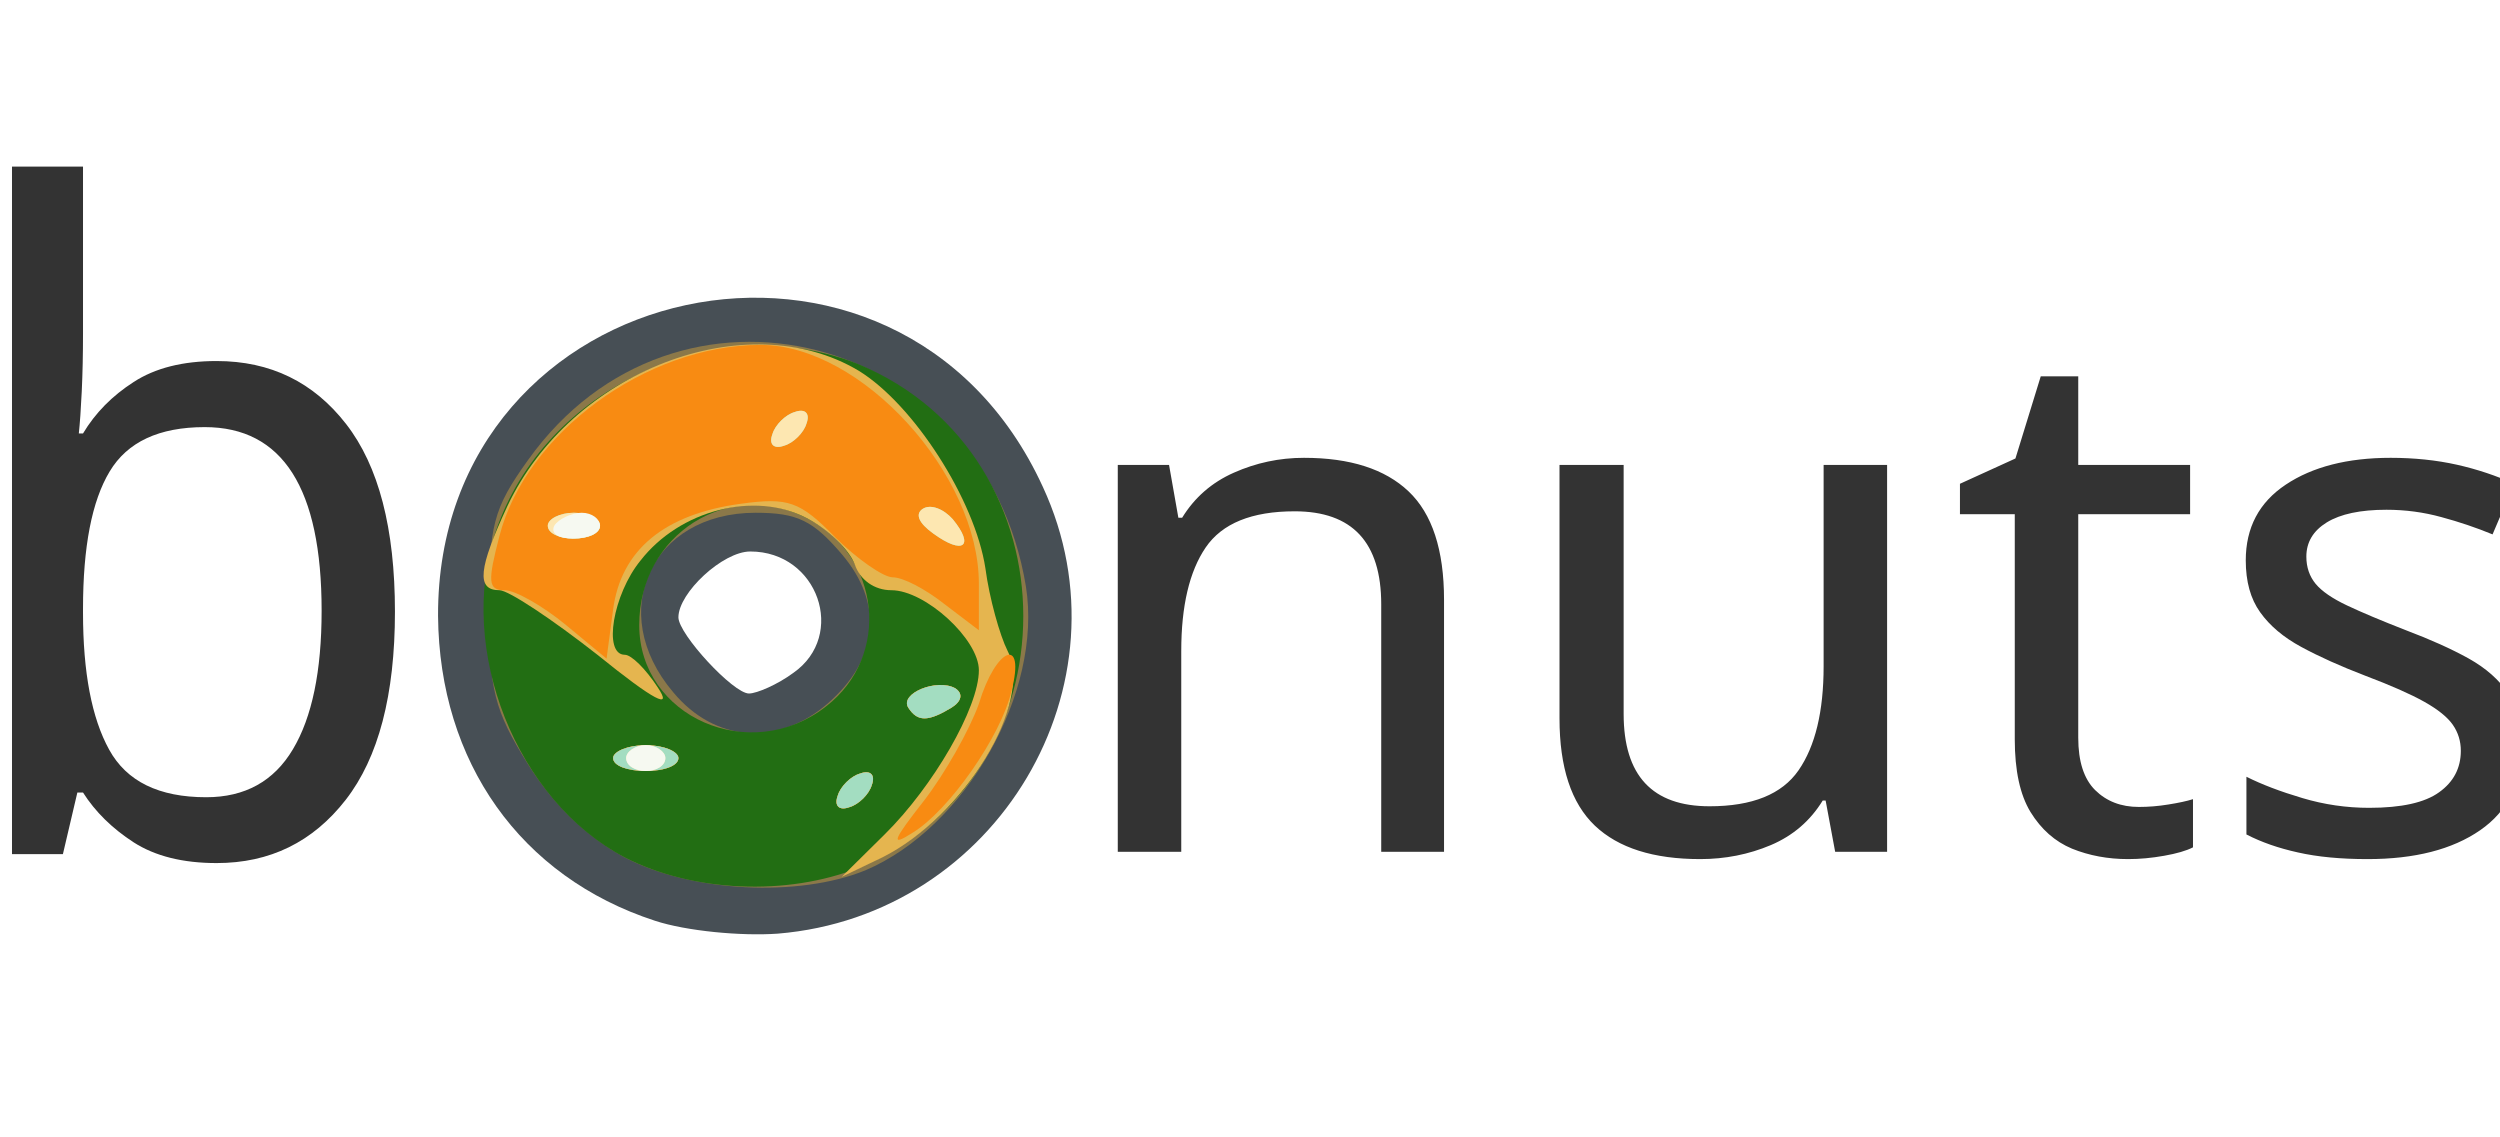
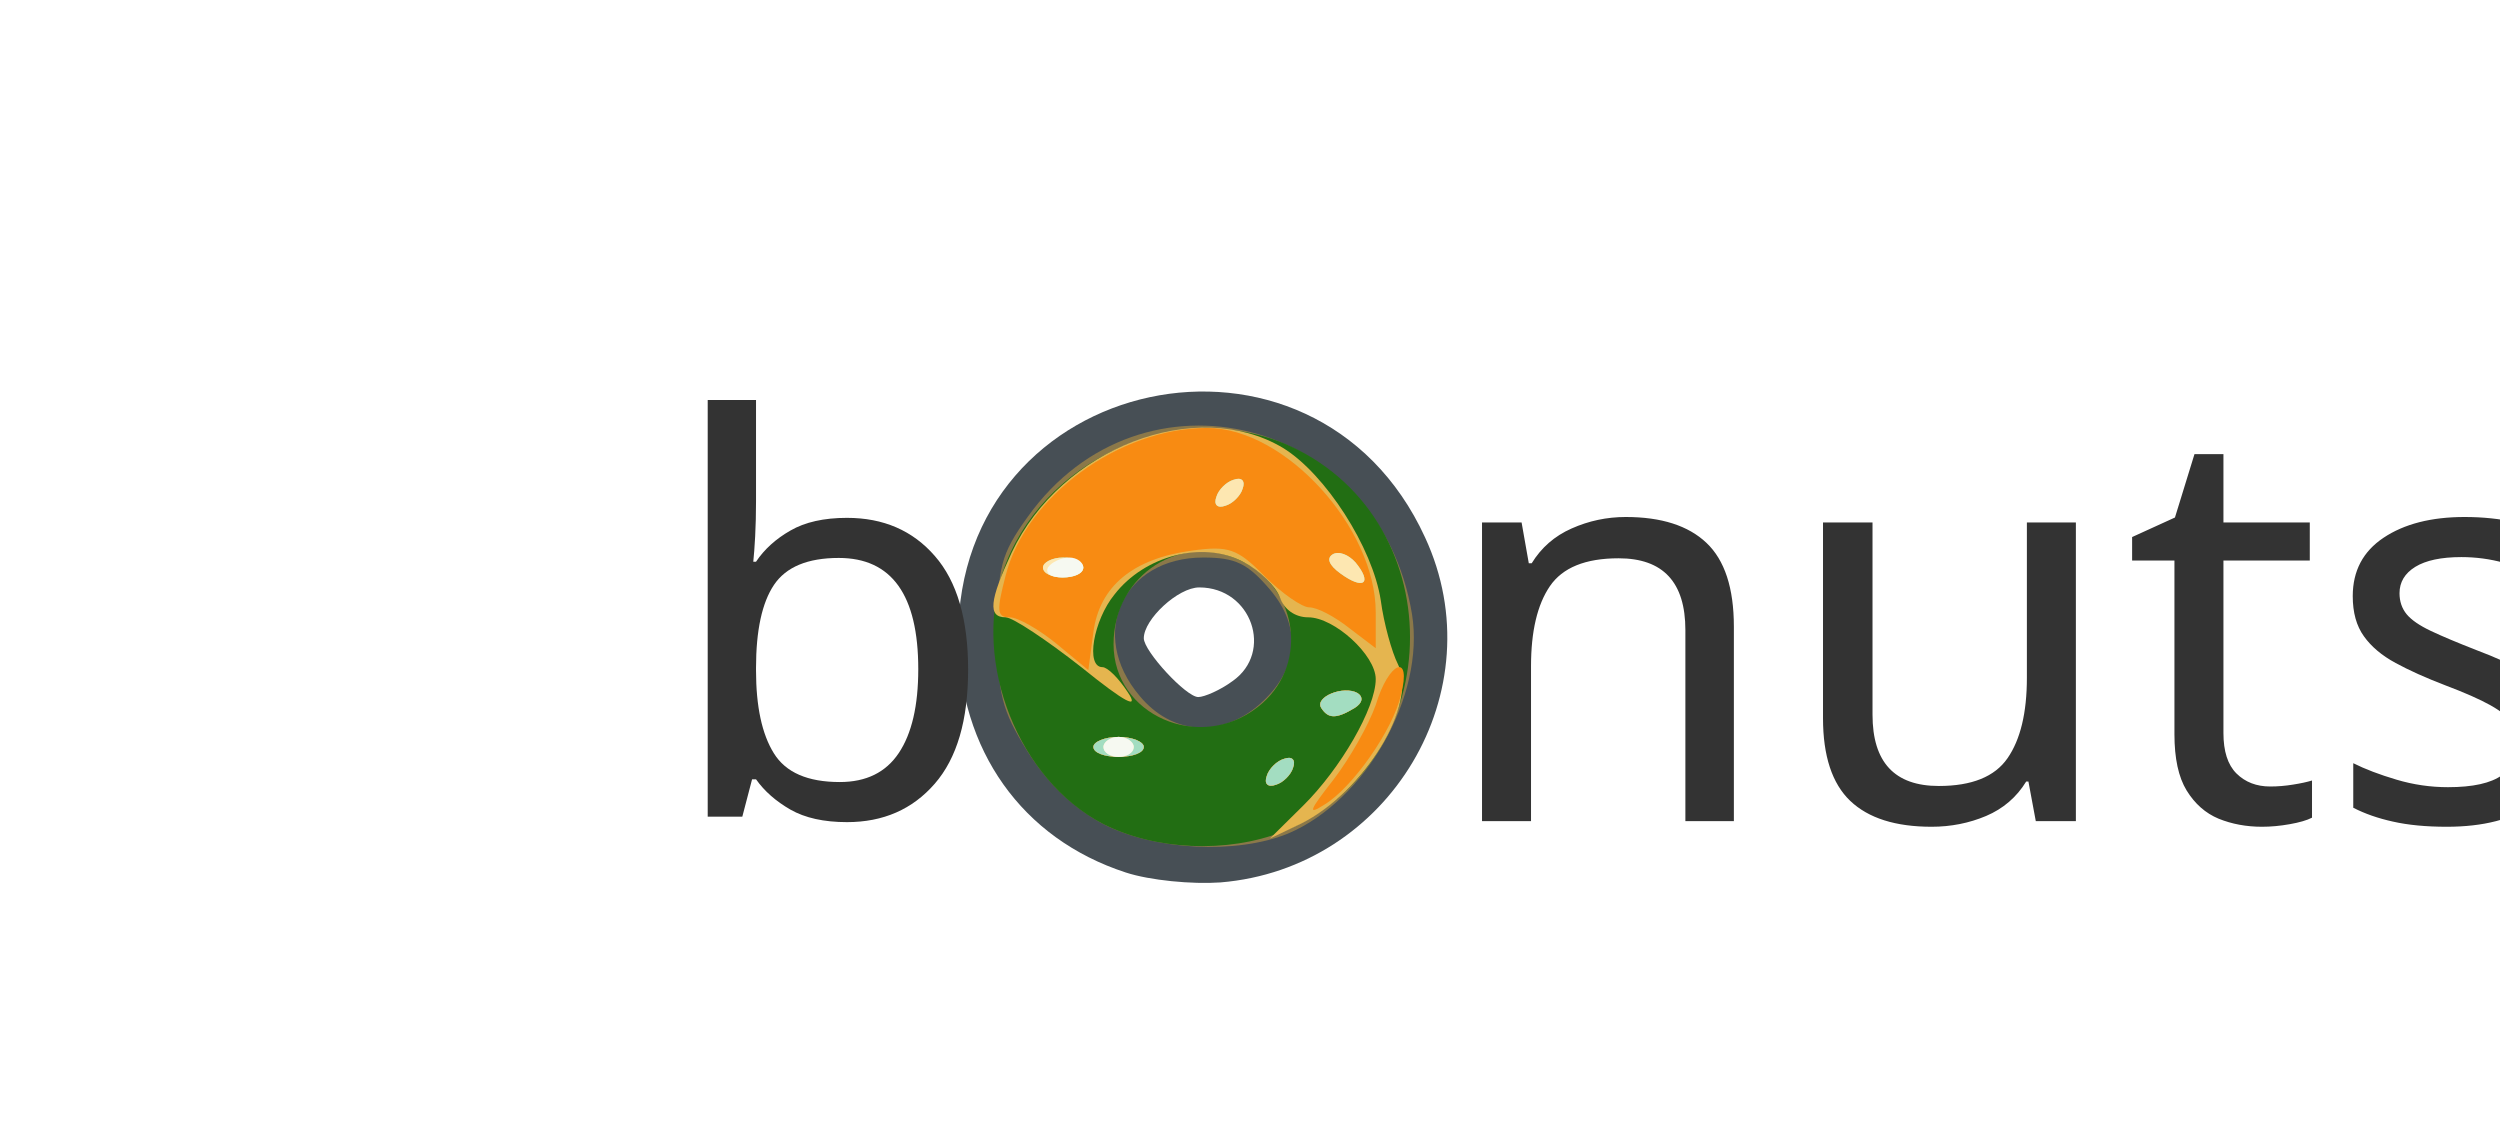
- <svg xmlns="http://www.w3.org/2000/svg" width="110" height="50" viewBox="60 10 110 80" version="1.1" id="svg2361" xmlnsSvg="http://www.w3.org/2000/svg">
-   <defs id="defs2358" />
+ <svg xmlns="http://www.w3.org/2000/svg" width="110" height="50" viewBox="0 0 228 60" version="1.2" id="svg2361">
  <g id="layer1">
-     <g id="layer101" fill="#474f55" stroke="none" transform="matrix(0.09196477,0,0,0.09089203,50.84957,24.28412)">
+     <g id="layer101" fill="#474f55" stroke="none" transform="matrix(0.091965, 0, 0, 0.090892, 80.4037, 7.214051)">
      <path d="M 242,556 C 139,522 77,433 76,320 75,54 429,-23 539,220 c 70,153 -35,332 -203,346 -28,2 -70,-2 -94,-10 z M 348,364 c 41,-29 19,-94 -33,-94 -21,0 -55,32 -55,51 0,13 42,59 54,59 6,0 22,-7 34,-16 z" id="path2" />
    </g>
-     <g id="layer102" fill="#8b7849" stroke="none" transform="matrix(0.09196477,0,0,0.09089203,50.84957,24.28412)">
+     <g id="layer102" fill="#8b7849" stroke="none" transform="matrix(0.091965, 0, 0, 0.090892, 80.4037, 7.214051)">
      <path d="m 219,507 c -29,-16 -54,-40 -74,-72 -26,-42 -30,-58 -30,-121 0,-64 3,-77 30,-115 113,-160 349,-99 381,98 13,82 -46,187 -123,220 -51,21 -133,17 -184,-10 z M 374,388 c 40,-35 43,-78 11,-116 -22,-26 -34,-32 -66,-32 -80,0 -115,77 -63,139 32,39 80,42 118,9 z" id="path5" />
    </g>
-     <g id="layer103" fill="#45b980" stroke="none" style="fill:#226e13;fill-opacity:1" transform="matrix(0.09196477,0,0,0.09089203,50.84957,24.28412)">
+     <g id="layer103" fill="#45b980" stroke="none" style="fill:#226e13;fill-opacity:1" transform="matrix(0.091965, 0, 0, 0.090892, 80.4037, 7.214051)">
      <path d="M 219,507 C 136,463 90,346 120,255 157,143 290,81 398,125 c 168,71 168,319 0,390 -55,22 -127,19 -179,-8 z M 373,390 c 50,-39 42,-117 -15,-146 -60,-31 -128,13 -128,83 0,71 85,109 143,63 z" id="path8" style="fill:#226e13;fill-opacity:1" />
    </g>
-     <g id="layer104" fill="#b2b24f" stroke="none" style="fill:#e5b54f;fill-opacity:1" transform="matrix(0.09196477,0,0,0.09089203,50.84957,24.28412)">
+     <g id="layer104" fill="#b2b24f" stroke="none" style="fill:#e5b54f;fill-opacity:1" transform="matrix(0.091965, 0, 0, 0.090892, 80.4037, 7.214051)">
      <path d="m 418,489 c 37,-37 72,-98 72,-127 0,-24 -41,-62 -67,-62 -13,0 -24,-8 -28,-20 -4,-11 -20,-27 -37,-36 -40,-21 -97,-6 -127,33 -21,26 -29,73 -12,73 5,0 16,11 25,25 12,18 -2,11 -46,-25 -34,-27 -68,-50 -75,-50 -18,0 -16,-17 6,-65 49,-105 183,-157 269,-105 42,26 89,100 97,153 3,23 11,52 17,64 20,40 -33,128 -96,160 l -31,15 z" id="path11" style="fill:#e5b54f;fill-opacity:1" />
      <path d="m 382,459 c 2,-7 10,-15 17,-17 8,-3 12,1 9,9 -2,7 -10,15 -17,17 -8,3 -12,-1 -9,-9 z" id="path13" style="fill:#e5b54f;fill-opacity:1" />
      <path d="m 210,430 c 0,-5 11,-10 25,-10 14,0 25,5 25,10 0,6 -11,10 -25,10 -14,0 -25,-4 -25,-10 z" id="path15" style="fill:#e5b54f;fill-opacity:1" />
      <path d="m 436,391 c -7,-11 22,-23 36,-15 6,4 5,10 -3,15 -18,11 -26,11 -33,0 z" id="path17" style="fill:#e5b54f;fill-opacity:1" />
    </g>
-     <g id="layer105" fill="#f8bf37" stroke="none" style="fill:#f88b12;fill-opacity:1" transform="matrix(0.09196477,0,0,0.09089203,50.84957,24.28412)">
+     <g id="layer105" fill="#f8bf37" stroke="none" style="fill:#f88b12;fill-opacity:1" transform="matrix(0.091965, 0, 0, 0.090892, 80.4037, 7.214051)">
      <path d="m 448,463 c 16,-21 35,-55 42,-75 13,-44 36,-53 25,-10 -8,35 -48,93 -76,110 -17,11 -15,6 9,-25 z" id="path20" style="fill:#f88b12;fill-opacity:1" />
      <path d="m 382,459 c 2,-7 10,-15 17,-17 8,-3 12,1 9,9 -2,7 -10,15 -17,17 -8,3 -12,-1 -9,-9 z" id="path22" style="fill:#f88b12;fill-opacity:1" />
      <path d="m 210,430 c 0,-5 11,-10 25,-10 14,0 25,5 25,10 0,6 -11,10 -25,10 -14,0 -25,-4 -25,-10 z" id="path24" style="fill:#f88b12;fill-opacity:1" />
      <path d="m 436,391 c -7,-11 22,-23 36,-15 6,4 5,10 -3,15 -18,11 -26,11 -33,0 z" id="path26" style="fill:#f88b12;fill-opacity:1" />
      <path d="m 174,327 c -18,-15 -39,-27 -47,-27 -13,0 -13,-7 -4,-42 20,-79 112,-148 200,-148 77,0 167,100 167,185 v 36 l -26,-20 c -15,-12 -32,-21 -40,-21 -7,0 -27,-14 -44,-31 -27,-28 -36,-31 -72,-26 -59,8 -92,36 -98,82 l -5,38 z" id="path28" style="fill:#f88b12;fill-opacity:1" />
    </g>
-     <g id="layer106" fill="#a3ddc1" stroke="none" transform="matrix(0.09196477,0,0,0.09089203,50.84957,24.28412)">
+     <g id="layer106" fill="#a3ddc1" stroke="none" transform="matrix(0.091965, 0, 0, 0.090892, 80.4037, 7.214051)">
      <path d="m 382,459 c 2,-7 10,-15 17,-17 8,-3 12,1 9,9 -2,7 -10,15 -17,17 -8,3 -12,-1 -9,-9 z" id="path31" />
      <path d="m 210,430 c 0,-5 11,-10 25,-10 14,0 25,5 25,10 0,6 -11,10 -25,10 -14,0 -25,-4 -25,-10 z" id="path33" />
      <path d="m 436,391 c -7,-11 22,-23 36,-15 6,4 5,10 -3,15 -18,11 -26,11 -33,0 z" id="path35" />
      <path d="m 455,256 c -11,-8 -14,-15 -8,-19 6,-4 16,0 23,8 17,21 8,28 -15,11 z" id="path37" />
      <path d="m 160,250 c 0,-5 9,-10 20,-10 11,0 20,5 20,10 0,6 -9,10 -20,10 -11,0 -20,-4 -20,-10 z" id="path39" />
      <path d="m 332,179 c 2,-7 10,-15 17,-17 8,-3 12,1 9,9 -2,7 -10,15 -17,17 -8,3 -12,-1 -9,-9 z" id="path41" />
    </g>
-     <g id="layer107" fill="#fde7b1" stroke="none" transform="matrix(0.09196477,0,0,0.09089203,50.84957,24.28412)">
+     <g id="layer107" fill="#fde7b1" stroke="none" transform="matrix(0.091965, 0, 0, 0.090892, 80.4037, 7.214051)">
      <path d="m 220,430 c 0,-5 7,-10 15,-10 8,0 15,5 15,10 0,6 -7,10 -15,10 -8,0 -15,-4 -15,-10 z" id="path44" />
      <path d="m 455,256 c -11,-8 -14,-15 -8,-19 6,-4 16,0 23,8 17,21 8,28 -15,11 z" id="path46" />
      <path d="m 160,250 c 0,-5 9,-10 20,-10 11,0 20,5 20,10 0,6 -9,10 -20,10 -11,0 -20,-4 -20,-10 z" id="path48" />
      <path d="m 332,179 c 2,-7 10,-15 17,-17 8,-3 12,1 9,9 -2,7 -10,15 -17,17 -8,3 -12,-1 -9,-9 z" id="path50" />
    </g>
-     <g id="layer108" fill="#f6f9f1" stroke="none" transform="matrix(0.09196477,0,0,0.09089203,50.84957,24.28412)">
+     <g id="layer108" fill="#f6f9f1" stroke="none" transform="matrix(0.091965, 0, 0, 0.090892, 80.4037, 7.214051)">
      <path d="m 220,430 c 0,-5 7,-10 15,-10 8,0 15,5 15,10 0,6 -7,10 -15,10 -8,0 -15,-4 -15,-10 z" id="path53" />
      <path d="m 165,250 c 3,-5 13,-10 21,-10 8,0 14,5 14,10 0,6 -9,10 -21,10 -11,0 -17,-4 -14,-10 z" id="path55" />
    </g>
-     <text xmlSpace="preserve" style="font-style:normal;font-weight:normal;font-size:60.124px;line-height:1.25;font-family:sans-serif;fill:#333333;fill-opacity:1;stroke:none;stroke-width:0.313" x="24.391" y="66.193" id="text4629" transform="scale(0.9438803,1.059456)">
-       <tspan id="tspan4627" style="font-size:60.124px;fill:#333333;stroke-width:0.313" x="24.391" y="66.193">b</tspan>
+     <text style="font-style: normal; font-weight: normal; font-size: 50px; line-height: 1.25; font-family: sans-serif; fill: rgb(51, 51, 51); fill-opacity: 1; stroke: none; stroke-width: 0.265; white-space: pre;" id="text9151" x="1.189" y="-0.594">
+       <tspan id="tspan9149" style="font-size: 50.8px; fill: rgb(51, 51, 51); stroke-width: 0.265; word-spacing: 0px;" x="130.849" y="53.066">nuts</tspan>
    </text>
-     <text xmlSpace="preserve" style="font-style:normal;font-weight:normal;font-size:50.8px;line-height:1.25;font-family:sans-serif;fill:#333333;fill-opacity:1;stroke:none;stroke-width:0.265" x="101.38" y="69.966" id="text9151">
-       <tspan id="tspan9149" style="font-size:50.8px;fill:#333333;stroke-width:0.265" x="101.38" y="69.966">nuts</tspan>
-     </text>
+     <text style="font-style: normal; font-weight: normal; font-size: 50px; line-height: 1.25; font-family: sans-serif; fill: rgb(51, 51, 51); fill-opacity: 1; stroke: none; stroke-width: 0.265; white-space: pre;" x="60.292" y="52.661">b</text>
  </g>
</svg>
